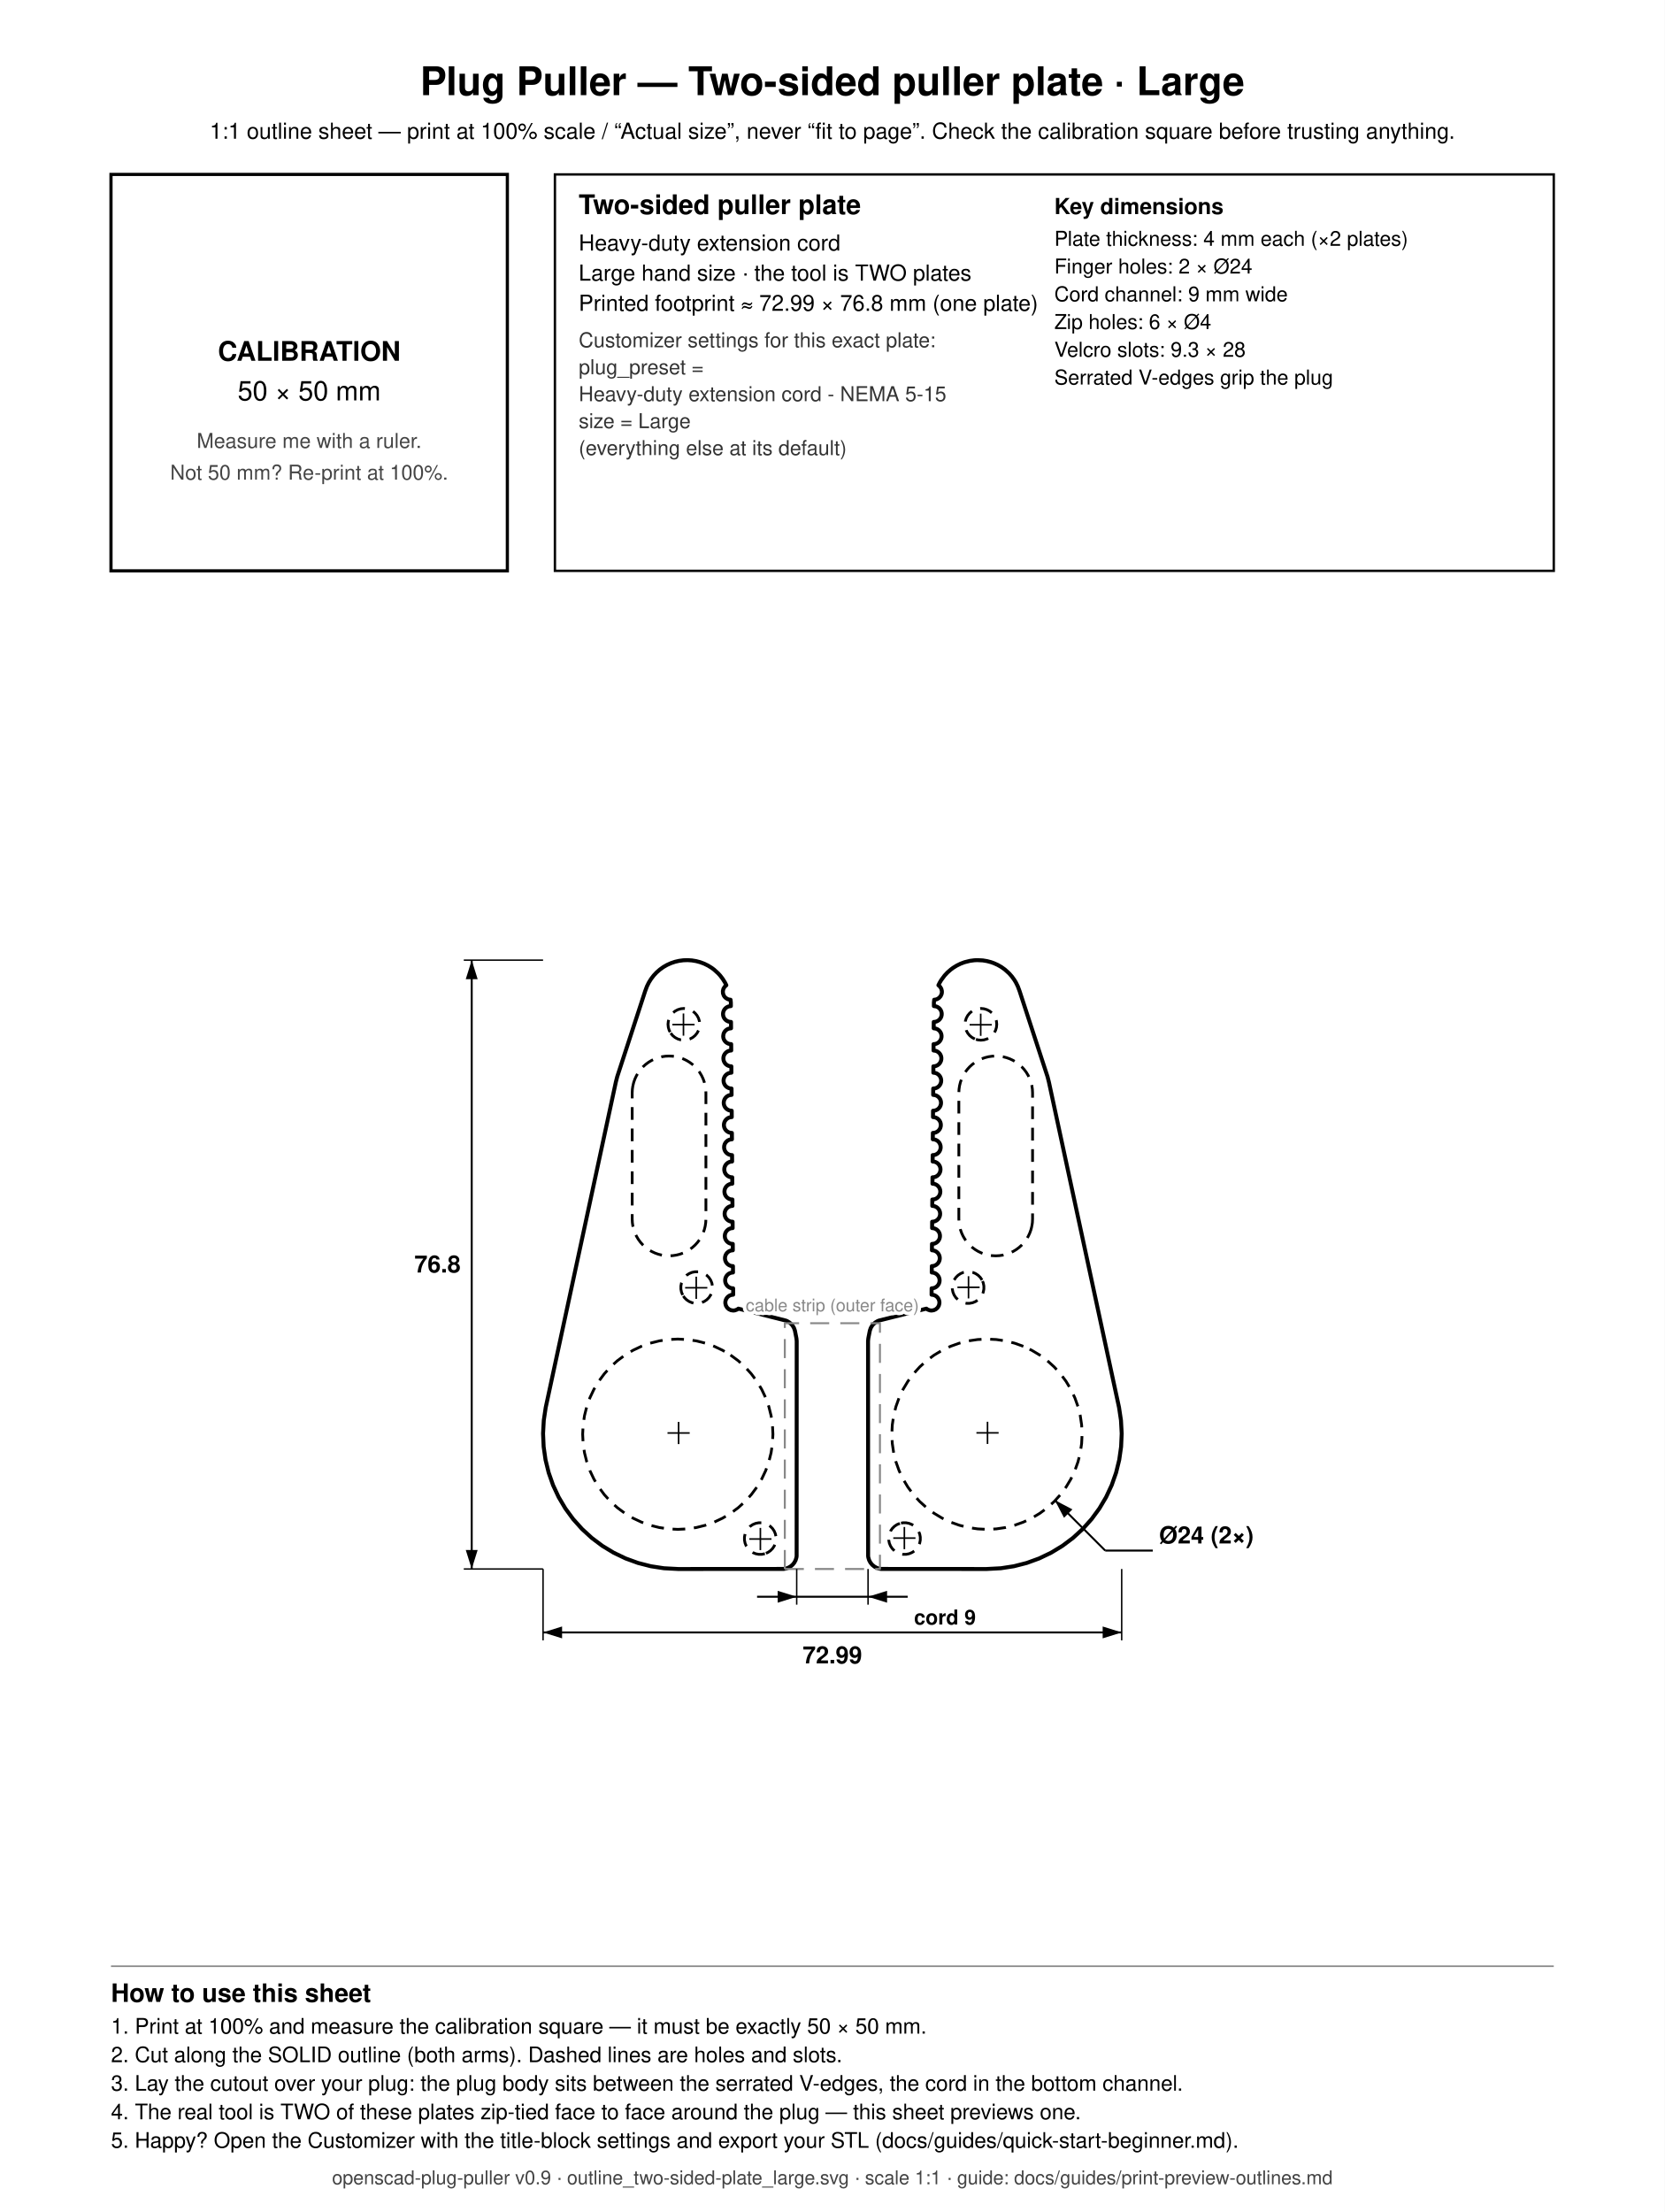
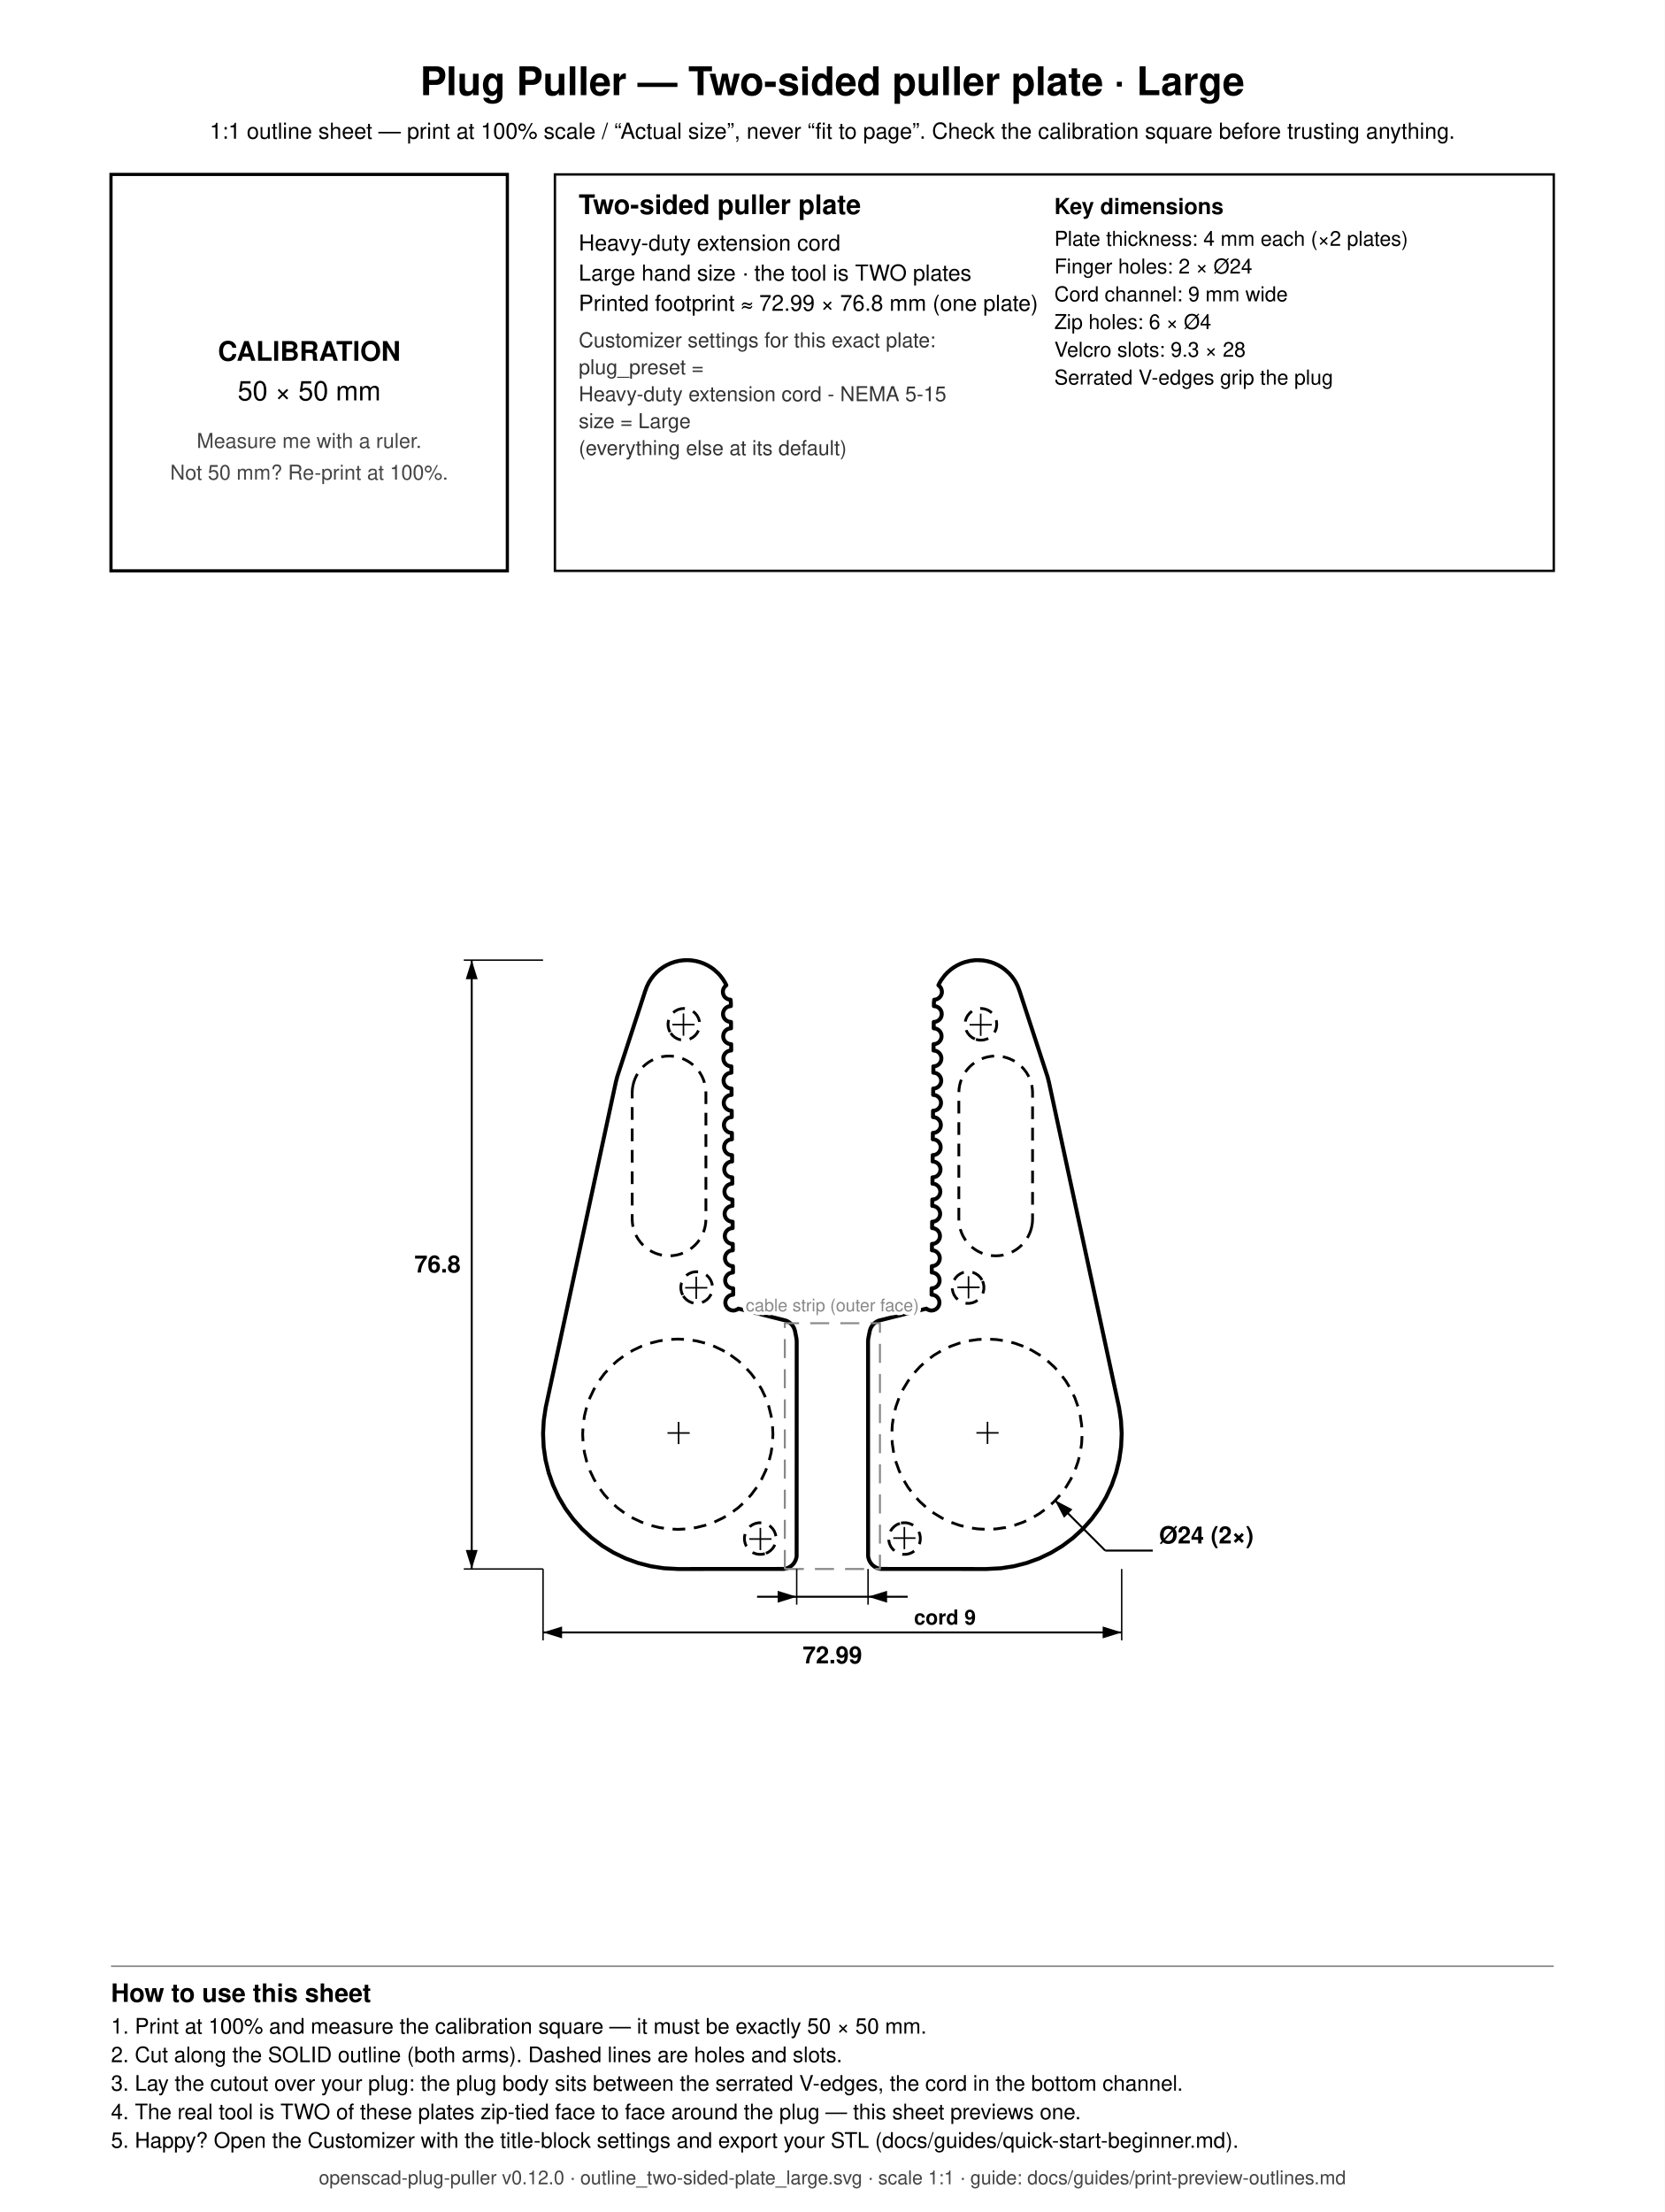
<svg xmlns="http://www.w3.org/2000/svg" width="210mm" height="279mm" viewBox="0 0 210 279">
  <rect x="0" y="0" width="210" height="279" fill="white" />
  <text x="105.000" y="12.000" font-family="Helvetica, Arial, sans-serif" font-size="5" font-weight="bold" text-anchor="middle" fill="black">Plug Puller — Two-sided puller plate · Large</text>
  <text x="105.000" y="17.500" font-family="Helvetica, Arial, sans-serif" font-size="2.8" font-weight="normal" text-anchor="middle" fill="black">1:1 outline sheet — print at 100% scale / “Actual size”, never “fit to page”. Check the calibration square before trusting anything.</text>
  <rect x="14" y="22" width="50" height="50" fill="none" stroke="black" stroke-width="0.4" />
  <text x="39.000" y="45.500" font-family="Helvetica, Arial, sans-serif" font-size="3.4" font-weight="bold" text-anchor="middle" fill="black">CALIBRATION</text>
  <text x="39.000" y="50.500" font-family="Helvetica, Arial, sans-serif" font-size="3.4" font-weight="normal" text-anchor="middle" fill="black">50 × 50 mm</text>
  <text x="39.000" y="56.500" font-family="Helvetica, Arial, sans-serif" font-size="2.6" font-weight="normal" text-anchor="middle" fill="#444444">Measure me with a ruler.</text>
  <text x="39.000" y="60.500" font-family="Helvetica, Arial, sans-serif" font-size="2.6" font-weight="normal" text-anchor="middle" fill="#444444">Not 50 mm? Re-print at 100%.</text>
  <rect x="70" y="22" width="126" height="50" fill="none" stroke="black" stroke-width="0.3" />
  <text x="73.000" y="27.000" font-family="Helvetica, Arial, sans-serif" font-size="3.4" font-weight="bold" text-anchor="start" fill="black">Two-sided puller plate</text>
  <text x="73.000" y="31.600" font-family="Helvetica, Arial, sans-serif" font-size="2.8" font-weight="normal" text-anchor="start" fill="black">Heavy-duty extension cord</text>
  <text x="73.000" y="35.400" font-family="Helvetica, Arial, sans-serif" font-size="2.8" font-weight="normal" text-anchor="start" fill="black">Large hand size · the tool is TWO plates</text>
  <text x="73.000" y="39.200" font-family="Helvetica, Arial, sans-serif" font-size="2.8" font-weight="normal" text-anchor="start" fill="black">Printed footprint ≈ 72.99 × 76.8 mm (one plate)</text>
  <text x="73.000" y="43.800" font-family="Helvetica, Arial, sans-serif" font-size="2.6" font-weight="normal" text-anchor="start" fill="#333333">Customizer settings for this exact plate:</text>
  <text x="73.000" y="47.200" font-family="Helvetica, Arial, sans-serif" font-size="2.6" font-weight="normal" text-anchor="start" fill="#333333">  plug_preset =</text>
  <text x="73.000" y="50.600" font-family="Helvetica, Arial, sans-serif" font-size="2.6" font-weight="normal" text-anchor="start" fill="#333333">      Heavy-duty extension cord - NEMA 5-15</text>
  <text x="73.000" y="54.000" font-family="Helvetica, Arial, sans-serif" font-size="2.6" font-weight="normal" text-anchor="start" fill="#333333">  size = Large</text>
  <text x="73.000" y="57.400" font-family="Helvetica, Arial, sans-serif" font-size="2.6" font-weight="normal" text-anchor="start" fill="#333333">  (everything else at its default)</text>
  <text x="133.000" y="27.000" font-family="Helvetica, Arial, sans-serif" font-size="2.8" font-weight="bold" text-anchor="start" fill="black">Key dimensions</text>
  <text x="133.000" y="31.000" font-family="Helvetica, Arial, sans-serif" font-size="2.6" font-weight="normal" text-anchor="start" fill="black">Plate thickness: 4 mm each (×2 plates)</text>
  <text x="133.000" y="34.500" font-family="Helvetica, Arial, sans-serif" font-size="2.6" font-weight="normal" text-anchor="start" fill="black">Finger holes: 2 × Ø24</text>
  <text x="133.000" y="38.000" font-family="Helvetica, Arial, sans-serif" font-size="2.6" font-weight="normal" text-anchor="start" fill="black">Cord channel: 9 mm wide</text>
  <text x="133.000" y="41.500" font-family="Helvetica, Arial, sans-serif" font-size="2.6" font-weight="normal" text-anchor="start" fill="black">Zip holes: 6 × Ø4</text>
  <text x="133.000" y="45.000" font-family="Helvetica, Arial, sans-serif" font-size="2.6" font-weight="normal" text-anchor="start" fill="black">Velcro slots: 9.3 × 28</text>
  <text x="133.000" y="48.500" font-family="Helvetica, Arial, sans-serif" font-size="2.6" font-weight="normal" text-anchor="start" fill="black">Serrated V-edges grip the plug</text>
  <line x1="14.000" y1="248.000" x2="196.000" y2="248.000" stroke="#888888" stroke-width="0.2" />
  <text x="14.000" y="252.500" font-family="Helvetica, Arial, sans-serif" font-size="3.2" font-weight="bold" text-anchor="start" fill="black">How to use this sheet</text>
  <text x="14.000" y="256.500" font-family="Helvetica, Arial, sans-serif" font-size="2.7" font-weight="normal" text-anchor="start" fill="black">1. Print at 100% and measure the calibration square — it must be exactly 50 × 50 mm.</text>
  <text x="14.000" y="260.100" font-family="Helvetica, Arial, sans-serif" font-size="2.7" font-weight="normal" text-anchor="start" fill="black">2. Cut along the SOLID outline (both arms). Dashed lines are holes and slots.</text>
  <text x="14.000" y="263.700" font-family="Helvetica, Arial, sans-serif" font-size="2.7" font-weight="normal" text-anchor="start" fill="black">3. Lay the cutout over your plug: the plug body sits between the serrated V-edges, the cord in the bottom channel.</text>
  <text x="14.000" y="267.300" font-family="Helvetica, Arial, sans-serif" font-size="2.7" font-weight="normal" text-anchor="start" fill="black">4. The real tool is TWO of these plates zip-tied face to face around the plug — this sheet previews one.</text>
  <text x="14.000" y="270.900" font-family="Helvetica, Arial, sans-serif" font-size="2.7" font-weight="normal" text-anchor="start" fill="black">5. Happy? Open the Customizer with the title-block settings and export your STL (docs/guides/quick-start-beginner.md).</text>
-   <text x="105.000" y="275.500" font-family="Helvetica, Arial, sans-serif" font-size="2.4" font-weight="normal" text-anchor="middle" fill="#444444">openscad-plug-puller v0.9 · outline_two-sided-plate_large.svg · scale 1:1 · guide: docs/guides/print-preview-outlines.md</text>
+   <text x="105.000" y="275.500" font-family="Helvetica, Arial, sans-serif" font-size="2.4" font-weight="normal" text-anchor="middle" fill="#444444">openscad-plug-puller v0.12.0 · outline_two-sided-plate_large.svg · scale 1:1 · guide: docs/guides/print-preview-outlines.md</text>
  <path d="M 118.202 126.021 L 118.452 125.871 L 118.650 125.653 L 118.775 125.388 L 118.813 125.196 L 118.813 125.000 L 118.742 124.715 L 118.591 124.463 L 118.375 124.268 L 118.545 123.929 L 118.731 123.618 L 119.158 123.043 L 119.526 122.649 L 119.932 122.294 L 120.223 122.077 L 120.681 121.793 L 121.165 121.554 L 121.670 121.364 L 122.364 121.191 L 122.899 121.120 L 123.262 121.102 L 123.977 121.137 L 124.509 121.225 L 125.030 121.364 L 125.371 121.487 L 125.863 121.709 L 126.330 121.979 L 126.768 122.294 L 127.298 122.774 L 127.654 123.180 L 127.969 123.618 L 128.155 123.929 L 128.394 124.413 L 128.621 125.025 L 132.139 135.799 L 132.314 136.483 L 141.161 177.524 L 141.405 179.144 L 141.496 180.810 L 141.422 182.476 L 141.186 184.127 L 140.789 185.747 L 140.236 187.320 L 139.530 188.832 L 138.680 190.267 L 137.694 191.611 L 136.580 192.853 L 135.350 193.980 L 134.016 194.980 L 132.590 195.845 L 131.086 196.566 L 129.518 197.136 L 127.902 197.550 L 126.254 197.803 L 124.456 197.898 L 111.124 197.889 L 110.949 197.863 L 110.611 197.761 L 110.300 197.594 L 110.027 197.371 L 109.803 197.098 L 109.637 196.787 L 109.535 196.449 L 109.509 196.274 L 109.500 169.155 L 109.533 168.811 L 109.728 167.822 L 109.847 167.489 L 110.029 167.187 L 110.141 167.050 L 110.403 166.813 L 110.705 166.632 L 110.869 166.565 L 116.857 165.059 L 117.033 165.180 L 117.310 165.279 L 117.505 165.298 L 117.795 165.255 L 118.060 165.129 L 118.278 164.932 L 118.429 164.681 L 118.500 164.396 L 118.500 164.200 L 118.462 164.008 L 118.387 163.826 L 118.278 163.663 L 118.139 163.525 L 117.976 163.416 L 117.795 163.341 L 117.513 163.298 L 117.519 162.497 L 117.722 162.479 L 117.910 162.422 L 118.083 162.329 L 118.234 162.205 L 118.359 162.053 L 118.451 161.881 L 118.508 161.693 L 118.527 161.498 L 118.508 161.303 L 118.451 161.115 L 118.359 160.942 L 118.234 160.791 L 118.083 160.666 L 117.910 160.574 L 117.722 160.517 L 117.535 160.498 L 117.542 159.697 L 117.745 159.679 L 117.932 159.622 L 118.105 159.529 L 118.257 159.405 L 118.381 159.253 L 118.473 159.081 L 118.530 158.893 L 118.550 158.698 L 118.530 158.503 L 118.473 158.315 L 118.381 158.142 L 118.257 157.991 L 118.105 157.866 L 117.932 157.774 L 117.745 157.717 L 117.558 157.698 L 117.564 156.897 L 117.767 156.879 L 117.955 156.822 L 118.127 156.729 L 118.279 156.605 L 118.403 156.453 L 118.496 156.281 L 118.553 156.093 L 118.572 155.898 L 118.553 155.703 L 118.496 155.515 L 118.403 155.342 L 118.279 155.191 L 118.127 155.066 L 117.955 154.974 L 117.767 154.917 L 117.580 154.898 L 117.586 154.097 L 117.789 154.079 L 117.977 154.022 L 118.150 153.929 L 118.301 153.805 L 118.426 153.653 L 118.518 153.481 L 118.575 153.293 L 118.594 153.098 L 118.575 152.903 L 118.518 152.715 L 118.426 152.542 L 118.301 152.391 L 118.150 152.266 L 117.977 152.174 L 117.789 152.117 L 117.602 152.098 L 117.609 151.297 L 117.812 151.279 L 117.999 151.222 L 118.172 151.129 L 118.324 151.005 L 118.448 150.853 L 118.541 150.681 L 118.597 150.493 L 118.617 150.298 L 118.597 150.103 L 118.541 149.915 L 118.448 149.742 L 118.324 149.591 L 118.172 149.466 L 117.999 149.374 L 117.812 149.317 L 117.625 149.298 L 117.631 148.497 L 117.834 148.479 L 118.022 148.422 L 118.195 148.329 L 118.346 148.205 L 118.471 148.053 L 118.563 147.881 L 118.620 147.693 L 118.639 147.498 L 118.620 147.303 L 118.563 147.115 L 118.471 146.942 L 118.346 146.791 L 118.195 146.666 L 118.022 146.574 L 117.834 146.517 L 117.647 146.498 L 117.653 145.697 L 117.857 145.679 L 118.044 145.622 L 118.217 145.529 L 118.369 145.405 L 118.493 145.253 L 118.585 145.081 L 118.642 144.893 L 118.661 144.698 L 118.642 144.503 L 118.585 144.315 L 118.493 144.142 L 118.369 143.991 L 118.217 143.866 L 118.044 143.774 L 117.857 143.717 L 117.669 143.698 L 117.676 142.897 L 117.879 142.879 L 118.066 142.822 L 118.239 142.729 L 118.391 142.605 L 118.515 142.453 L 118.608 142.281 L 118.665 142.093 L 118.684 141.898 L 118.665 141.703 L 118.608 141.515 L 118.515 141.342 L 118.391 141.191 L 118.239 141.066 L 118.066 140.974 L 117.879 140.917 L 117.692 140.898 L 117.698 140.097 L 117.901 140.079 L 118.089 140.022 L 118.262 139.929 L 118.413 139.805 L 118.538 139.653 L 118.630 139.481 L 118.687 139.293 L 118.706 139.098 L 118.687 138.903 L 118.630 138.715 L 118.538 138.542 L 118.413 138.391 L 118.262 138.266 L 118.089 138.174 L 117.901 138.117 L 117.714 138.098 L 117.721 137.297 L 117.924 137.279 L 118.111 137.222 L 118.284 137.129 L 118.436 137.005 L 118.560 136.853 L 118.652 136.681 L 118.709 136.493 L 118.729 136.298 L 118.709 136.103 L 118.652 135.915 L 118.560 135.742 L 118.436 135.591 L 118.284 135.466 L 118.111 135.374 L 117.924 135.317 L 117.737 135.298 L 117.743 134.497 L 117.849 134.493 L 118.041 134.455 L 118.222 134.380 L 118.385 134.271 L 118.524 134.132 L 118.633 133.969 L 118.708 133.788 L 118.746 133.596 L 118.746 133.400 L 118.708 133.208 L 118.633 133.026 L 118.524 132.863 L 118.385 132.725 L 118.222 132.616 L 118.041 132.541 L 117.759 132.498 L 117.765 131.697 L 117.871 131.693 L 118.064 131.655 L 118.245 131.580 L 118.408 131.471 L 118.546 131.332 L 118.655 131.169 L 118.730 130.988 L 118.768 130.796 L 118.768 130.600 L 118.730 130.408 L 118.655 130.226 L 118.546 130.063 L 118.408 129.925 L 118.245 129.816 L 118.064 129.741 L 117.781 129.698 L 117.788 128.897 L 117.894 128.893 L 118.086 128.855 L 118.267 128.780 L 118.430 128.671 L 118.569 128.532 L 118.678 128.369 L 118.753 128.188 L 118.791 127.996 L 118.791 127.800 L 118.753 127.608 L 118.678 127.426 L 118.569 127.263 L 118.430 127.125 L 118.267 127.016 L 118.086 126.941 L 117.804 126.898 L 117.807 126.447 L 117.844 126.097 L 118.013 126.079 L 118.202 126.021 Z" fill="none" stroke="black" stroke-width="0.5" stroke-linejoin="round" />
  <path d="M 130.165 154.649 L 130.053 155.098 L 129.899 155.527 L 129.704 155.940 L 129.470 156.331 L 129.198 156.698 L 128.891 157.036 L 128.553 157.342 L 128.187 157.614 L 127.795 157.849 L 127.383 158.044 L 126.953 158.198 L 126.510 158.308 L 126.059 158.375 L 125.603 158.398 L 125.148 158.375 L 124.696 158.308 L 124.253 158.198 L 123.824 158.044 L 123.411 157.849 L 123.020 157.614 L 122.653 157.342 L 122.315 157.036 L 122.009 156.698 L 121.737 156.331 L 121.502 155.940 L 121.307 155.527 L 121.154 155.098 L 121.043 154.655 L 120.976 154.204 L 120.953 153.748 L 120.953 137.848 L 120.976 137.392 L 121.043 136.941 L 121.154 136.498 L 121.307 136.068 L 121.502 135.656 L 121.737 135.264 L 122.009 134.898 L 122.315 134.560 L 122.653 134.253 L 123.020 133.981 L 123.411 133.747 L 123.824 133.552 L 124.253 133.398 L 124.696 133.287 L 125.148 133.220 L 125.603 133.198 L 126.059 133.220 L 126.510 133.287 L 126.953 133.398 L 127.383 133.552 L 127.795 133.747 L 128.187 133.981 L 128.553 134.253 L 128.891 134.560 L 129.198 134.898 L 129.470 135.264 L 129.704 135.656 L 129.899 136.068 L 130.053 136.498 L 130.164 136.941 L 130.231 137.392 L 130.253 137.848 L 130.253 153.748 L 130.231 154.204 L 130.165 154.649 Z" fill="none" stroke="black" stroke-width="0.35" stroke-linejoin="round" stroke-dasharray="1.6,1.1" />
  <path d="M 123.883 161.453 L 123.666 161.129 L 123.389 160.852 L 123.063 160.634 L 122.701 160.484 L 122.316 160.407 L 121.924 160.407 L 121.539 160.484 L 121.177 160.634 L 120.851 160.852 L 120.574 161.129 L 120.356 161.455 L 120.206 161.817 L 120.130 162.202 L 120.130 162.594 L 120.206 162.978 L 120.356 163.341 L 120.574 163.667 L 120.851 163.944 L 121.177 164.162 L 121.539 164.312 L 121.924 164.388 L 122.316 164.388 L 122.701 164.312 L 123.063 164.162 L 123.389 163.944 L 123.666 163.667 L 123.884 163.341 L 124.034 162.978 L 124.110 162.594 L 124.110 162.202 L 124.034 161.817 L 123.883 161.453 Z" fill="none" stroke="black" stroke-width="0.35" stroke-linejoin="round" stroke-dasharray="1.6,1.1" />
  <path d="M 113.517 192.145 L 113.157 192.294 L 112.831 192.512 L 112.554 192.789 L 112.336 193.115 L 112.186 193.477 L 112.110 193.862 L 112.110 194.254 L 112.186 194.638 L 112.336 195.001 L 112.554 195.327 L 112.831 195.604 L 113.157 195.822 L 113.519 195.972 L 113.904 196.048 L 114.296 196.048 L 114.681 195.972 L 115.043 195.822 L 115.369 195.604 L 115.646 195.327 L 115.864 195.001 L 116.014 194.638 L 116.090 194.254 L 116.090 193.862 L 116.014 193.477 L 115.864 193.115 L 115.646 192.789 L 115.369 192.512 L 115.043 192.294 L 114.681 192.144 L 114.296 192.067 L 113.904 192.067 L 113.517 192.145 Z" fill="none" stroke="black" stroke-width="0.35" stroke-linejoin="round" stroke-dasharray="1.6,1.1" />
  <path d="M 122.969 131.046 L 122.623 130.861 L 122.320 130.612 L 122.071 130.309 L 121.886 129.963 L 121.772 129.588 L 121.734 129.198 L 121.772 128.808 L 121.886 128.432 L 122.071 128.087 L 122.320 127.784 L 122.623 127.535 L 122.969 127.350 L 123.344 127.236 L 123.734 127.198 L 124.124 127.236 L 124.499 127.350 L 124.845 127.535 L 125.148 127.784 L 125.397 128.087 L 125.582 128.432 L 125.696 128.808 L 125.734 129.198 L 125.696 129.588 L 125.582 129.963 L 125.397 130.309 L 125.148 130.612 L 124.845 130.861 L 124.499 131.046 L 124.124 131.159 L 123.734 131.198 L 123.344 131.159 L 122.969 131.046 Z" fill="none" stroke="black" stroke-width="0.35" stroke-linejoin="round" stroke-dasharray="1.6,1.1" />
  <path d="M 129.092 169.811 L 127.983 169.415 L 126.841 169.128 L 125.676 168.956 L 124.500 168.898 L 123.324 168.956 L 122.159 169.128 L 121.017 169.415 L 119.908 169.811 L 118.843 170.315 L 117.833 170.920 L 116.887 171.622 L 116.015 172.413 L 115.224 173.285 L 114.522 174.231 L 113.917 175.241 L 113.413 176.306 L 113.017 177.414 L 112.731 178.557 L 112.558 179.722 L 112.500 180.898 L 112.558 182.074 L 112.731 183.239 L 113.017 184.381 L 113.413 185.490 L 113.917 186.555 L 114.522 187.565 L 115.224 188.511 L 116.015 189.383 L 116.887 190.174 L 117.833 190.875 L 118.843 191.481 L 119.908 191.984 L 121.017 192.381 L 122.159 192.667 L 123.324 192.840 L 124.500 192.898 L 125.676 192.840 L 126.841 192.667 L 127.983 192.381 L 129.092 191.984 L 130.157 191.481 L 131.167 190.875 L 132.113 190.174 L 132.985 189.383 L 133.776 188.511 L 134.478 187.565 L 135.083 186.555 L 135.587 185.490 L 135.983 184.381 L 136.269 183.239 L 136.442 182.074 L 136.500 180.898 L 136.442 179.722 L 136.269 178.557 L 135.983 177.414 L 135.587 176.306 L 135.083 175.241 L 134.478 174.231 L 133.776 173.285 L 132.985 172.413 L 132.113 171.622 L 131.167 170.920 L 130.157 170.315 L 129.092 169.811 Z" fill="none" stroke="black" stroke-width="0.35" stroke-linejoin="round" stroke-dasharray="1.6,1.1" />
  <path d="M 91.936 129.741 L 92.219 129.698 L 92.212 128.897 L 92.106 128.893 L 91.914 128.855 L 91.733 128.780 L 91.570 128.671 L 91.431 128.532 L 91.322 128.369 L 91.247 128.188 L 91.209 127.996 L 91.209 127.800 L 91.247 127.608 L 91.322 127.426 L 91.431 127.263 L 91.570 127.125 L 91.733 127.016 L 91.914 126.941 L 92.196 126.898 L 92.193 126.447 L 92.156 126.097 L 91.987 126.079 L 91.799 126.022 L 91.548 125.871 L 91.409 125.732 L 91.300 125.569 L 91.201 125.293 L 91.187 125.000 L 91.258 124.715 L 91.409 124.463 L 91.625 124.268 L 91.455 123.929 L 91.170 123.471 L 90.842 123.043 L 90.598 122.774 L 90.068 122.294 L 89.777 122.077 L 89.319 121.793 L 88.835 121.554 L 88.330 121.364 L 87.809 121.225 L 87.277 121.137 L 86.738 121.102 L 86.199 121.120 L 85.664 121.191 L 85.139 121.313 L 84.629 121.487 L 84.137 121.709 L 83.670 121.979 L 83.232 122.294 L 82.826 122.649 L 82.458 123.043 L 82.130 123.471 L 81.845 123.929 L 81.606 124.413 L 81.379 125.025 L 77.861 135.799 L 77.686 136.483 L 68.839 177.524 L 68.595 179.144 L 68.504 180.810 L 68.578 182.476 L 68.814 184.127 L 69.211 185.747 L 69.764 187.320 L 70.470 188.832 L 71.320 190.267 L 72.306 191.611 L 73.420 192.853 L 74.650 193.980 L 75.984 194.980 L 77.410 195.845 L 78.914 196.566 L 80.482 197.136 L 82.098 197.550 L 83.746 197.803 L 85.544 197.898 L 98.876 197.889 L 99.051 197.863 L 99.389 197.761 L 99.700 197.594 L 99.973 197.371 L 100.197 197.098 L 100.363 196.787 L 100.465 196.449 L 100.491 196.274 L 100.500 169.155 L 100.467 168.811 L 100.272 167.822 L 100.153 167.489 L 99.971 167.187 L 99.859 167.050 L 99.597 166.813 L 99.295 166.632 L 99.131 166.565 L 93.143 165.059 L 92.967 165.180 L 92.690 165.279 L 92.495 165.298 L 92.205 165.255 L 91.940 165.129 L 91.722 164.932 L 91.571 164.681 L 91.500 164.396 L 91.500 164.200 L 91.538 164.008 L 91.613 163.826 L 91.722 163.663 L 91.861 163.525 L 92.024 163.416 L 92.205 163.341 L 92.487 163.298 L 92.481 162.497 L 92.278 162.479 L 92.090 162.422 L 91.917 162.329 L 91.766 162.205 L 91.641 162.053 L 91.549 161.881 L 91.492 161.693 L 91.473 161.498 L 91.492 161.303 L 91.549 161.115 L 91.641 160.942 L 91.766 160.791 L 91.917 160.666 L 92.090 160.574 L 92.278 160.517 L 92.465 160.498 L 92.458 159.697 L 92.255 159.679 L 92.068 159.622 L 91.895 159.529 L 91.743 159.405 L 91.619 159.253 L 91.527 159.081 L 91.470 158.893 L 91.450 158.698 L 91.470 158.503 L 91.527 158.315 L 91.619 158.142 L 91.743 157.991 L 91.895 157.866 L 92.068 157.774 L 92.255 157.717 L 92.442 157.698 L 92.436 156.897 L 92.233 156.879 L 92.045 156.822 L 91.873 156.729 L 91.721 156.605 L 91.597 156.453 L 91.504 156.281 L 91.447 156.093 L 91.428 155.898 L 91.447 155.703 L 91.504 155.515 L 91.597 155.342 L 91.721 155.191 L 91.873 155.066 L 92.045 154.974 L 92.233 154.917 L 92.420 154.898 L 92.414 154.097 L 92.211 154.079 L 92.023 154.022 L 91.850 153.929 L 91.699 153.805 L 91.574 153.653 L 91.482 153.481 L 91.425 153.293 L 91.406 153.098 L 91.425 152.903 L 91.482 152.715 L 91.574 152.542 L 91.699 152.391 L 91.850 152.266 L 92.023 152.174 L 92.211 152.117 L 92.398 152.098 L 92.391 151.297 L 92.188 151.279 L 92.001 151.222 L 91.828 151.129 L 91.676 151.005 L 91.552 150.853 L 91.459 150.681 L 91.403 150.493 L 91.383 150.298 L 91.403 150.103 L 91.459 149.915 L 91.552 149.742 L 91.676 149.591 L 91.828 149.466 L 92.001 149.374 L 92.188 149.317 L 92.375 149.298 L 92.369 148.497 L 92.166 148.479 L 91.978 148.422 L 91.805 148.329 L 91.654 148.205 L 91.529 148.053 L 91.437 147.881 L 91.380 147.693 L 91.361 147.498 L 91.380 147.303 L 91.437 147.115 L 91.529 146.942 L 91.654 146.791 L 91.805 146.666 L 91.978 146.574 L 92.166 146.517 L 92.353 146.498 L 92.347 145.697 L 92.143 145.679 L 91.956 145.622 L 91.783 145.529 L 91.631 145.405 L 91.507 145.253 L 91.415 145.081 L 91.358 144.893 L 91.339 144.698 L 91.358 144.503 L 91.415 144.315 L 91.507 144.142 L 91.631 143.991 L 91.783 143.866 L 91.956 143.774 L 92.143 143.717 L 92.331 143.698 L 92.324 142.897 L 92.121 142.879 L 91.934 142.822 L 91.761 142.729 L 91.609 142.605 L 91.485 142.453 L 91.392 142.281 L 91.335 142.093 L 91.316 141.898 L 91.335 141.703 L 91.392 141.515 L 91.485 141.342 L 91.609 141.191 L 91.761 141.066 L 91.934 140.974 L 92.121 140.917 L 92.308 140.898 L 92.302 140.097 L 92.099 140.079 L 91.911 140.022 L 91.738 139.929 L 91.587 139.805 L 91.462 139.653 L 91.370 139.481 L 91.313 139.293 L 91.294 139.098 L 91.313 138.903 L 91.370 138.715 L 91.462 138.542 L 91.587 138.391 L 91.738 138.266 L 91.911 138.174 L 92.099 138.117 L 92.286 138.098 L 92.279 137.297 L 92.076 137.279 L 91.889 137.222 L 91.716 137.129 L 91.564 137.005 L 91.440 136.853 L 91.348 136.681 L 91.291 136.493 L 91.271 136.298 L 91.291 136.103 L 91.348 135.915 L 91.440 135.742 L 91.564 135.591 L 91.716 135.466 L 91.889 135.374 L 92.076 135.317 L 92.263 135.298 L 92.257 134.497 L 92.054 134.479 L 91.866 134.422 L 91.694 134.329 L 91.542 134.205 L 91.418 134.053 L 91.325 133.881 L 91.268 133.693 L 91.249 133.498 L 91.268 133.303 L 91.325 133.115 L 91.418 132.942 L 91.542 132.791 L 91.694 132.666 L 91.866 132.574 L 92.054 132.517 L 92.241 132.498 L 92.235 131.697 L 92.032 131.679 L 91.844 131.622 L 91.671 131.529 L 91.520 131.405 L 91.395 131.253 L 91.303 131.081 L 91.246 130.893 L 91.227 130.698 L 91.270 130.408 L 91.345 130.226 L 91.454 130.063 L 91.592 129.925 L 91.755 129.816 L 91.936 129.741 Z" fill="none" stroke="black" stroke-width="0.5" stroke-linejoin="round" />
  <path d="M 96.483 195.971 L 96.096 196.048 L 95.704 196.048 L 95.319 195.972 L 94.957 195.822 L 94.631 195.604 L 94.354 195.327 L 94.136 195.001 L 93.986 194.638 L 93.910 194.254 L 93.910 193.862 L 93.986 193.477 L 94.136 193.115 L 94.354 192.789 L 94.631 192.512 L 94.957 192.294 L 95.319 192.144 L 95.704 192.067 L 96.096 192.067 L 96.481 192.144 L 96.843 192.294 L 97.169 192.512 L 97.446 192.789 L 97.664 193.115 L 97.814 193.477 L 97.890 193.862 L 97.890 194.254 L 97.814 194.638 L 97.664 195.001 L 97.446 195.327 L 97.169 195.604 L 96.843 195.822 L 96.483 195.971 Z" fill="none" stroke="black" stroke-width="0.35" stroke-linejoin="round" stroke-dasharray="1.6,1.1" />
  <path d="M 86.117 163.343 L 85.966 162.978 L 85.890 162.594 L 85.890 162.202 L 85.966 161.817 L 86.116 161.455 L 86.334 161.129 L 86.611 160.852 L 86.937 160.634 L 87.299 160.484 L 87.684 160.407 L 88.076 160.407 L 88.461 160.484 L 88.823 160.634 L 89.149 160.852 L 89.426 161.129 L 89.644 161.455 L 89.794 161.817 L 89.870 162.202 L 89.870 162.594 L 89.794 162.978 L 89.644 163.341 L 89.426 163.667 L 89.149 163.944 L 88.823 164.162 L 88.461 164.312 L 88.076 164.388 L 87.684 164.388 L 87.299 164.312 L 86.937 164.162 L 86.611 163.944 L 86.334 163.667 L 86.117 163.343 Z" fill="none" stroke="black" stroke-width="0.35" stroke-linejoin="round" stroke-dasharray="1.6,1.1" />
  <path d="M 79.835 136.946 L 79.769 137.392 L 79.747 137.848 L 79.747 153.748 L 79.769 154.204 L 79.836 154.655 L 79.947 155.098 L 80.101 155.527 L 80.296 155.940 L 80.530 156.331 L 80.802 156.698 L 81.109 157.036 L 81.447 157.342 L 81.813 157.614 L 82.205 157.849 L 82.617 158.044 L 83.047 158.198 L 83.490 158.308 L 83.941 158.375 L 84.397 158.398 L 84.852 158.375 L 85.304 158.308 L 85.747 158.198 L 86.176 158.044 L 86.589 157.849 L 86.980 157.614 L 87.347 157.342 L 87.685 157.036 L 87.991 156.698 L 88.263 156.331 L 88.498 155.940 L 88.693 155.527 L 88.846 155.098 L 88.957 154.655 L 89.024 154.204 L 89.047 153.748 L 89.047 137.848 L 89.024 137.392 L 88.957 136.941 L 88.846 136.498 L 88.693 136.068 L 88.498 135.656 L 88.263 135.264 L 87.991 134.898 L 87.685 134.560 L 87.347 134.253 L 86.980 133.981 L 86.589 133.747 L 86.176 133.552 L 85.747 133.398 L 85.304 133.287 L 84.852 133.220 L 84.397 133.198 L 83.941 133.220 L 83.490 133.287 L 83.047 133.398 L 82.617 133.552 L 82.205 133.747 L 81.813 133.981 L 81.447 134.253 L 81.109 134.560 L 80.802 134.898 L 80.530 135.264 L 80.296 135.656 L 80.101 136.068 L 79.947 136.498 L 79.835 136.946 Z" fill="none" stroke="black" stroke-width="0.35" stroke-linejoin="round" stroke-dasharray="1.6,1.1" />
  <path d="M 92.149 170.909 L 93.113 171.622 L 93.985 172.413 L 94.776 173.285 L 95.478 174.231 L 96.083 175.241 L 96.587 176.306 L 96.983 177.414 L 97.269 178.557 L 97.442 179.722 L 97.500 180.898 L 97.442 182.074 L 97.269 183.239 L 96.983 184.381 L 96.587 185.490 L 96.083 186.555 L 95.478 187.565 L 94.776 188.511 L 93.985 189.383 L 93.113 190.174 L 92.167 190.875 L 91.157 191.481 L 90.092 191.984 L 88.983 192.381 L 87.841 192.667 L 86.676 192.840 L 85.500 192.898 L 84.324 192.840 L 83.159 192.667 L 82.017 192.381 L 80.908 191.984 L 79.843 191.481 L 78.833 190.875 L 77.887 190.174 L 77.015 189.383 L 76.224 188.511 L 75.522 187.565 L 74.917 186.555 L 74.413 185.490 L 74.017 184.381 L 73.731 183.239 L 73.558 182.074 L 73.500 180.898 L 73.558 179.722 L 73.731 178.557 L 74.017 177.414 L 74.413 176.306 L 74.917 175.241 L 75.522 174.231 L 76.224 173.285 L 77.015 172.413 L 77.887 171.622 L 78.833 170.920 L 79.843 170.315 L 80.908 169.811 L 82.017 169.415 L 83.159 169.128 L 84.324 168.956 L 85.500 168.898 L 86.676 168.956 L 87.841 169.128 L 88.983 169.415 L 90.092 169.811 L 91.157 170.315 L 92.149 170.909 Z" fill="none" stroke="black" stroke-width="0.35" stroke-linejoin="round" stroke-dasharray="1.6,1.1" />
  <path d="M 84.605 130.311 L 84.852 130.612 L 85.155 130.861 L 85.501 131.046 L 85.876 131.159 L 86.266 131.198 L 86.656 131.159 L 87.031 131.046 L 87.377 130.861 L 87.680 130.612 L 87.929 130.309 L 88.114 129.963 L 88.228 129.588 L 88.266 129.198 L 88.228 128.808 L 88.114 128.432 L 87.929 128.087 L 87.680 127.784 L 87.377 127.535 L 87.031 127.350 L 86.656 127.236 L 86.266 127.198 L 85.876 127.236 L 85.501 127.350 L 85.155 127.535 L 84.852 127.784 L 84.603 128.087 L 84.418 128.432 L 84.304 128.808 L 84.266 129.198 L 84.304 129.588 L 84.418 129.963 L 84.605 130.311 Z" fill="none" stroke="black" stroke-width="0.35" stroke-linejoin="round" stroke-dasharray="1.6,1.1" />
  <line x1="120.773" y1="162.369" x2="123.573" y2="162.369" stroke="black" stroke-width="0.2" />
  <line x1="122.173" y1="160.969" x2="122.173" y2="163.769" stroke="black" stroke-width="0.2" />
  <line x1="112.682" y1="194.000" x2="115.482" y2="194.000" stroke="black" stroke-width="0.2" />
  <line x1="114.082" y1="192.600" x2="114.082" y2="195.400" stroke="black" stroke-width="0.2" />
  <line x1="122.311" y1="129.254" x2="125.111" y2="129.254" stroke="black" stroke-width="0.2" />
  <line x1="123.711" y1="127.854" x2="123.711" y2="130.654" stroke="black" stroke-width="0.2" />
  <line x1="123.171" y1="180.727" x2="125.971" y2="180.727" stroke="black" stroke-width="0.2" />
  <line x1="124.571" y1="179.327" x2="124.571" y2="182.127" stroke="black" stroke-width="0.2" />
  <line x1="94.518" y1="194.116" x2="97.318" y2="194.116" stroke="black" stroke-width="0.2" />
  <line x1="95.918" y1="192.716" x2="95.918" y2="195.516" stroke="black" stroke-width="0.2" />
  <line x1="86.427" y1="162.427" x2="89.227" y2="162.427" stroke="black" stroke-width="0.2" />
  <line x1="87.827" y1="161.027" x2="87.827" y2="163.827" stroke="black" stroke-width="0.2" />
  <line x1="84.202" y1="180.744" x2="87.002" y2="180.744" stroke="black" stroke-width="0.2" />
  <line x1="85.602" y1="179.344" x2="85.602" y2="182.144" stroke="black" stroke-width="0.2" />
  <line x1="84.816" y1="129.232" x2="87.616" y2="129.232" stroke="black" stroke-width="0.2" />
  <line x1="86.216" y1="127.832" x2="86.216" y2="130.632" stroke="black" stroke-width="0.2" />
  <path d="M 99.000 197.898 L 111.000 197.898 L 111.000 166.898 L 99.000 166.898 Z" fill="none" stroke="#888888" stroke-width="0.25" stroke-linejoin="round" stroke-dasharray="2.4,1.4" />
  <text x="105.000" y="165.398" font-family="Helvetica, Arial, sans-serif" font-size="2.2" font-weight="normal" text-anchor="middle" fill="#888888" paint-order="stroke" stroke="white" stroke-width="0.9">cable strip (outer face)</text>
  <line x1="68.504" y1="121.102" x2="58.504" y2="121.102" stroke="black" stroke-width="0.18" />
  <line x1="68.504" y1="197.898" x2="58.504" y2="197.898" stroke="black" stroke-width="0.18" />
  <line x1="59.504" y1="121.102" x2="59.504" y2="197.898" stroke="black" stroke-width="0.25" />
  <polygon points="59.504,121.102 60.254,123.502 58.754,123.502" fill="black" />
  <polygon points="59.504,197.898 58.754,195.498 60.254,195.498" fill="black" />
  <text x="58.104" y="160.500" font-family="Helvetica, Arial, sans-serif" font-size="3" font-weight="bold" text-anchor="end" fill="black" paint-order="stroke" stroke="white" stroke-width="0.9">76.8</text>
  <line x1="68.504" y1="197.898" x2="68.504" y2="206.898" stroke="black" stroke-width="0.18" />
  <line x1="141.496" y1="197.898" x2="141.496" y2="206.898" stroke="black" stroke-width="0.18" />
  <line x1="68.504" y1="205.898" x2="141.496" y2="205.898" stroke="black" stroke-width="0.25" />
  <polygon points="68.504,205.898 70.904,205.148 70.904,206.648" fill="black" />
  <polygon points="141.496,205.898 139.096,206.648 139.096,205.148" fill="black" />
  <text x="105.000" y="209.798" font-family="Helvetica, Arial, sans-serif" font-size="3" font-weight="bold" text-anchor="middle" fill="black" paint-order="stroke" stroke="white" stroke-width="0.9">72.99</text>
  <line x1="100.500" y1="197.898" x2="100.500" y2="202.398" stroke="black" stroke-width="0.18" />
  <line x1="109.500" y1="197.898" x2="109.500" y2="202.398" stroke="black" stroke-width="0.18" />
  <line x1="95.500" y1="201.398" x2="114.500" y2="201.398" stroke="black" stroke-width="0.25" />
  <polygon points="100.500,201.398 98.100,202.148 98.100,200.648" fill="black" />
  <polygon points="109.500,201.398 111.900,200.648 111.900,202.148" fill="black" />
  <text x="115.300" y="204.898" font-family="Helvetica, Arial, sans-serif" font-size="2.6" font-weight="bold" text-anchor="start" fill="black" paint-order="stroke" stroke="white" stroke-width="0.9">cord 9</text>
  <line x1="133.054" y1="189.211" x2="139.418" y2="195.575" stroke="black" stroke-width="0.25" />
  <polygon points="133.054,189.211 135.282,190.378 134.221,191.438" fill="black" />
  <line x1="139.418" y1="195.575" x2="145.418" y2="195.575" stroke="black" stroke-width="0.25" />
  <text x="146.218" y="194.675" font-family="Helvetica, Arial, sans-serif" font-size="3" font-weight="bold" text-anchor="start" fill="black" paint-order="stroke" stroke="white" stroke-width="0.9">Ø24 (2×)</text>
</svg>
